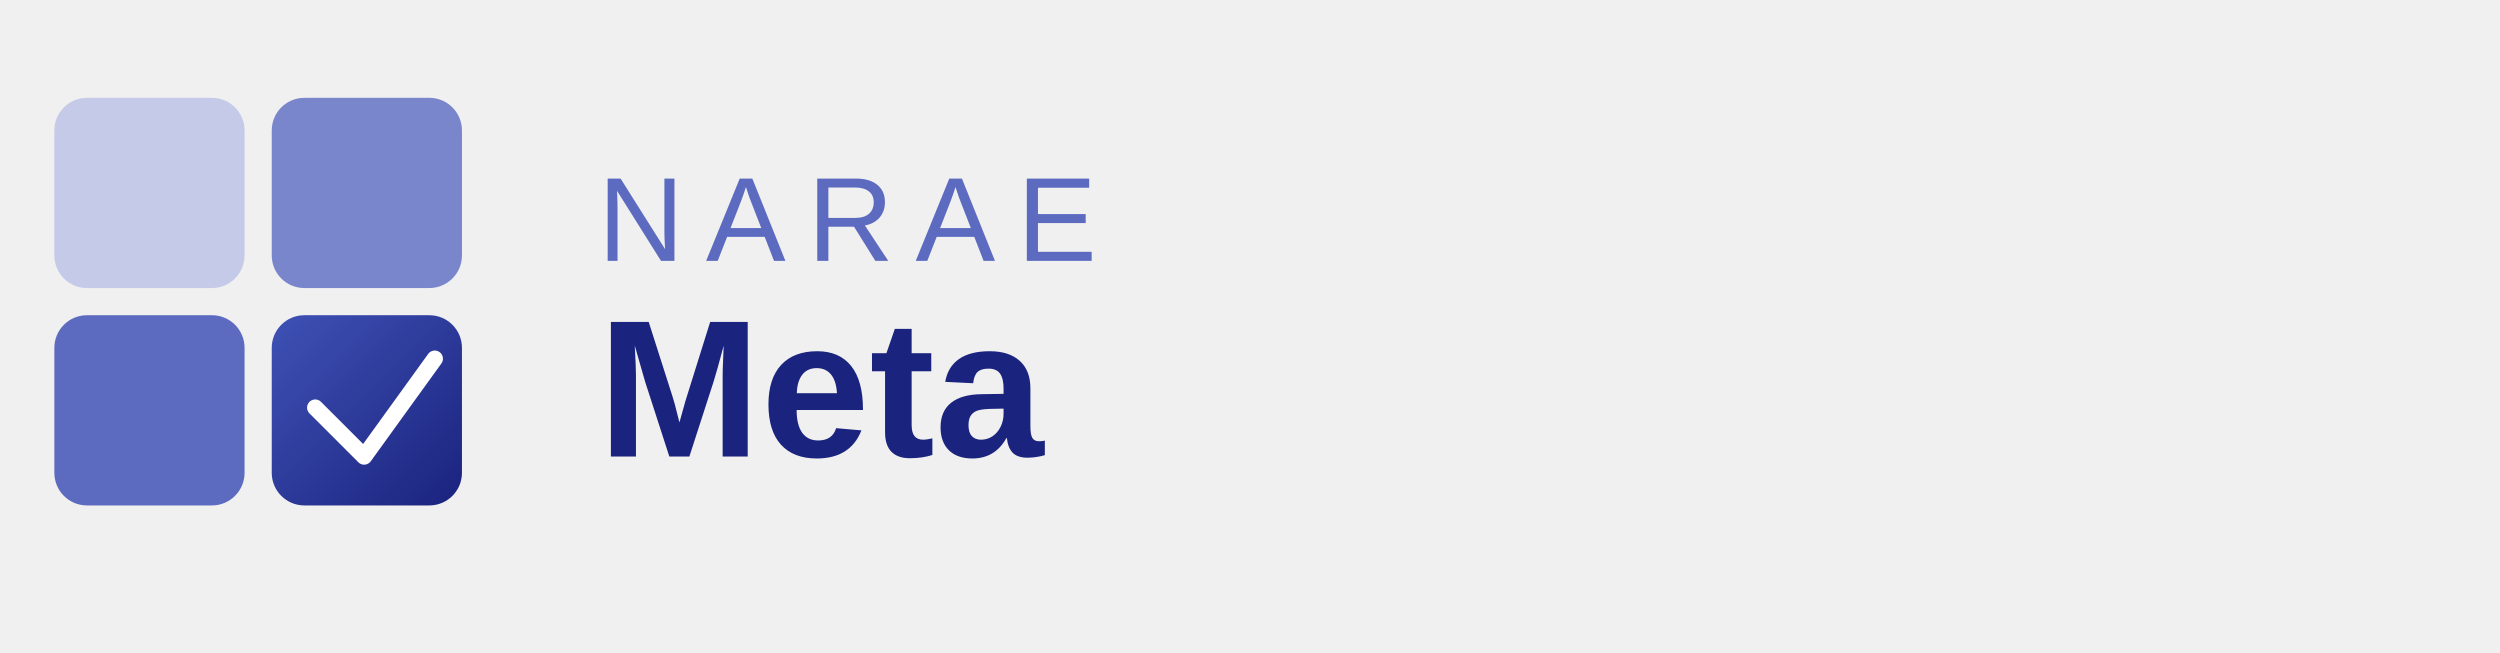
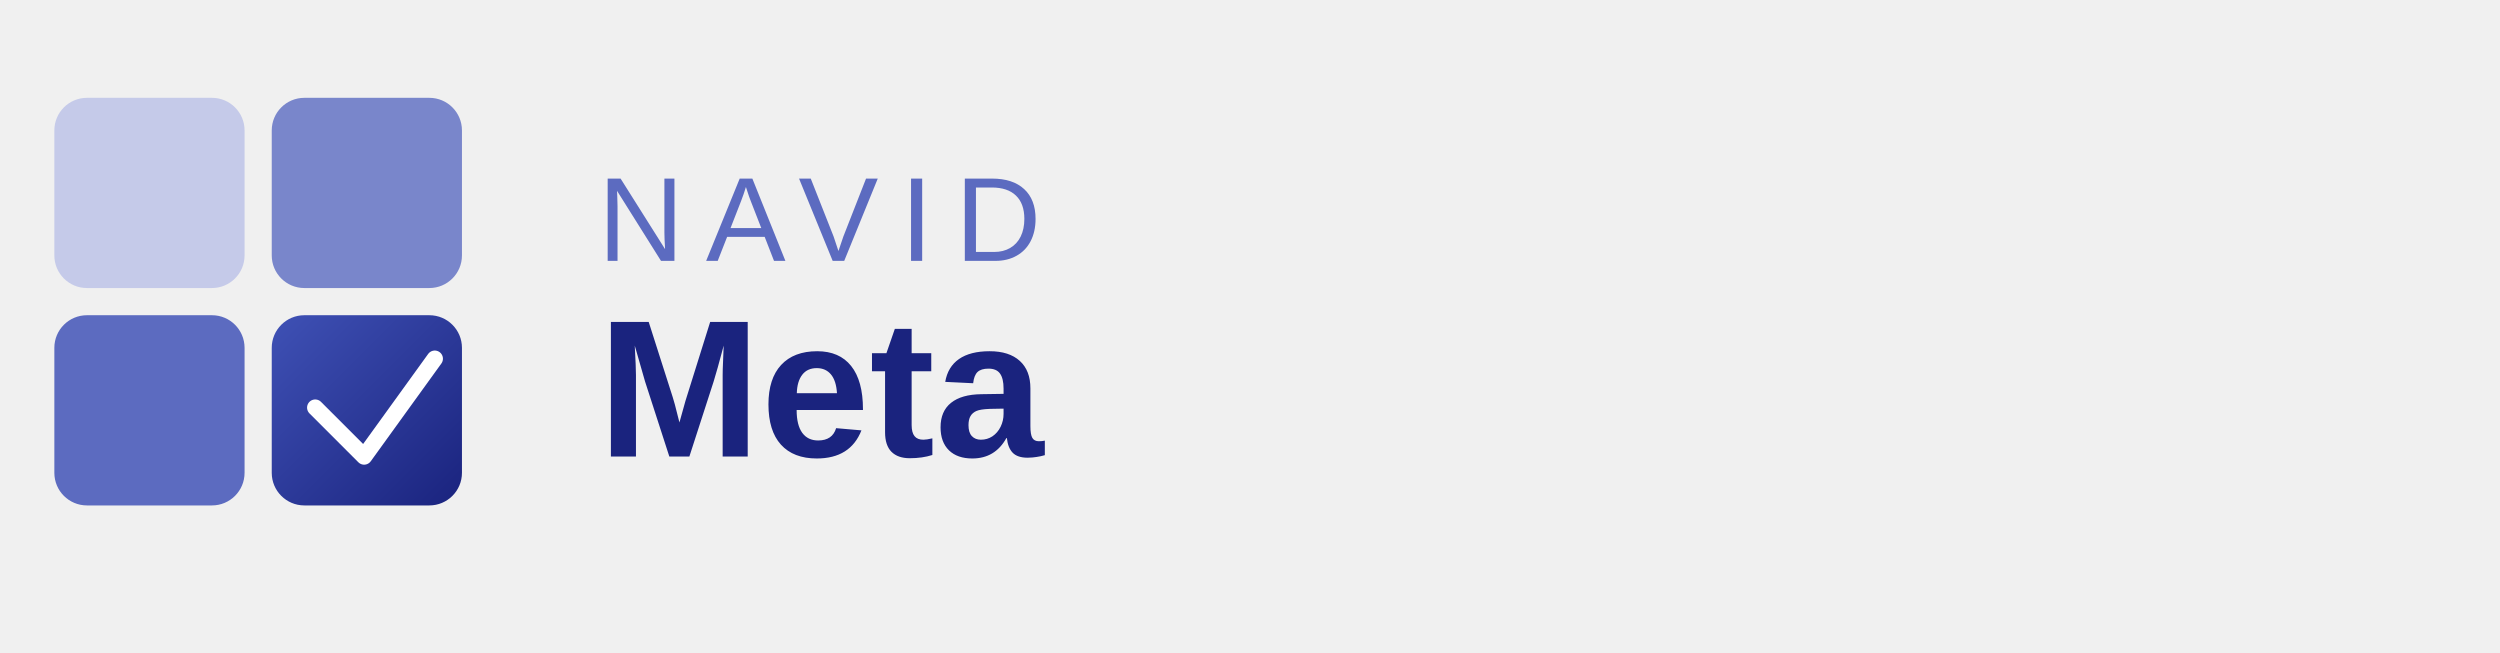
<svg xmlns="http://www.w3.org/2000/svg" viewBox="0 0 460 120" width="460" height="120">
  <defs>
    <linearGradient id="g10" x1="0%" y1="0%" x2="100%" y2="100%">
      <stop offset="0%" style="stop-color:#3F51B5" />
      <stop offset="100%" style="stop-color:#1A237E" />
    </linearGradient>
  </defs>
  <rect x="10" y="18" width="35" height="35" rx="6" fill="#C5CAE9" />
  <rect x="50" y="18" width="35" height="35" rx="6" fill="#7986CB" />
  <rect x="10" y="58" width="35" height="35" rx="6" fill="#5C6BC0" />
  <rect x="50" y="58" width="35" height="35" rx="6" fill="url(#g10)" />
  <polyline points="58,75 67,84 80,66" fill="none" stroke="white" stroke-width="3" stroke-linecap="round" stroke-linejoin="round" />
-   <text x="110" y="48" font-family="'Segoe UI', Arial, sans-serif" font-size="22" font-weight="300" fill="#5C6BC0" letter-spacing="4">NARAE</text>
+   <text x="110" y="48" font-family="'Segoe UI', Arial, sans-serif" font-size="22" font-weight="300" fill="#5C6BC0" letter-spacing="4">NAVID</text>
  <text x="110" y="84" font-family="'Segoe UI', Arial, sans-serif" font-size="36" font-weight="700" fill="#1A237E">Meta</text>
</svg>
